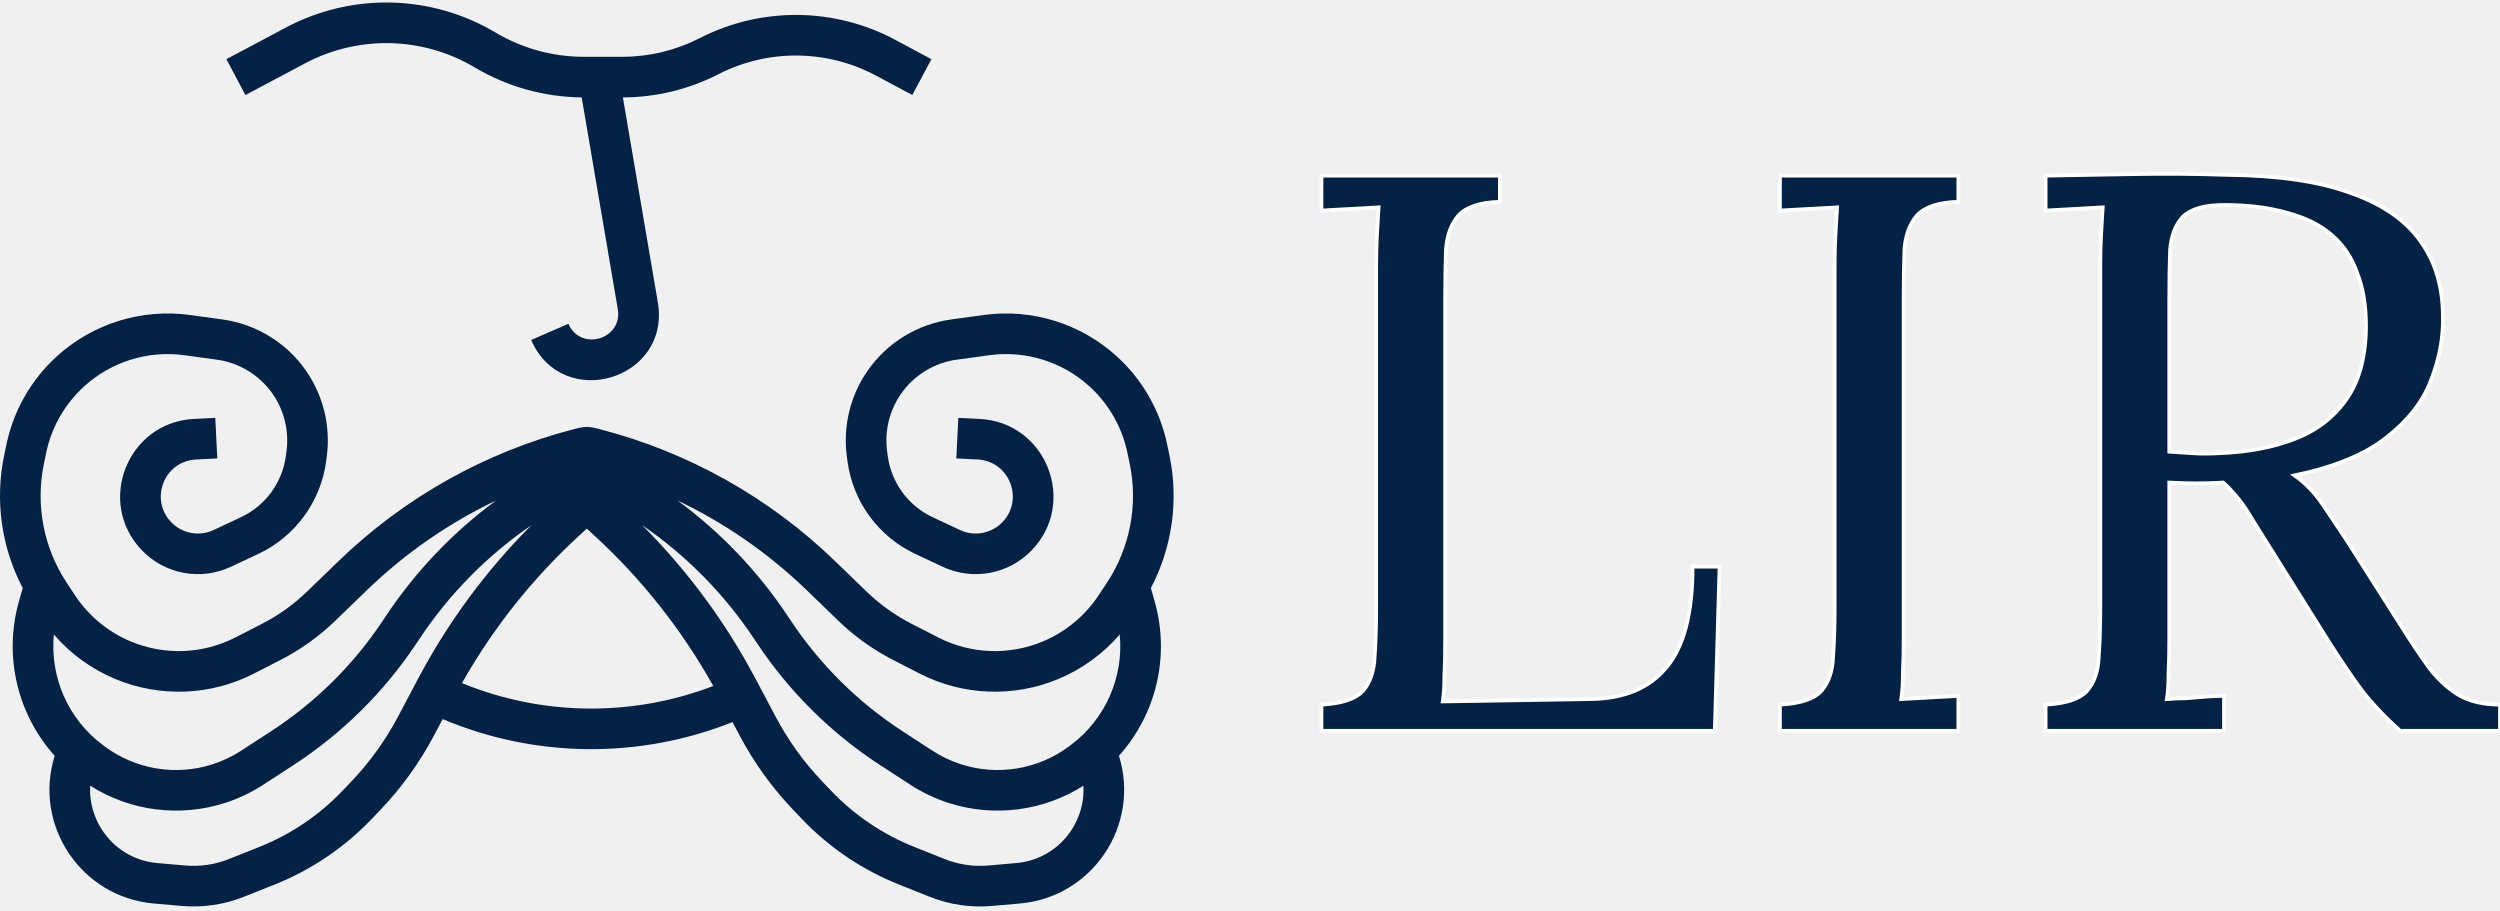
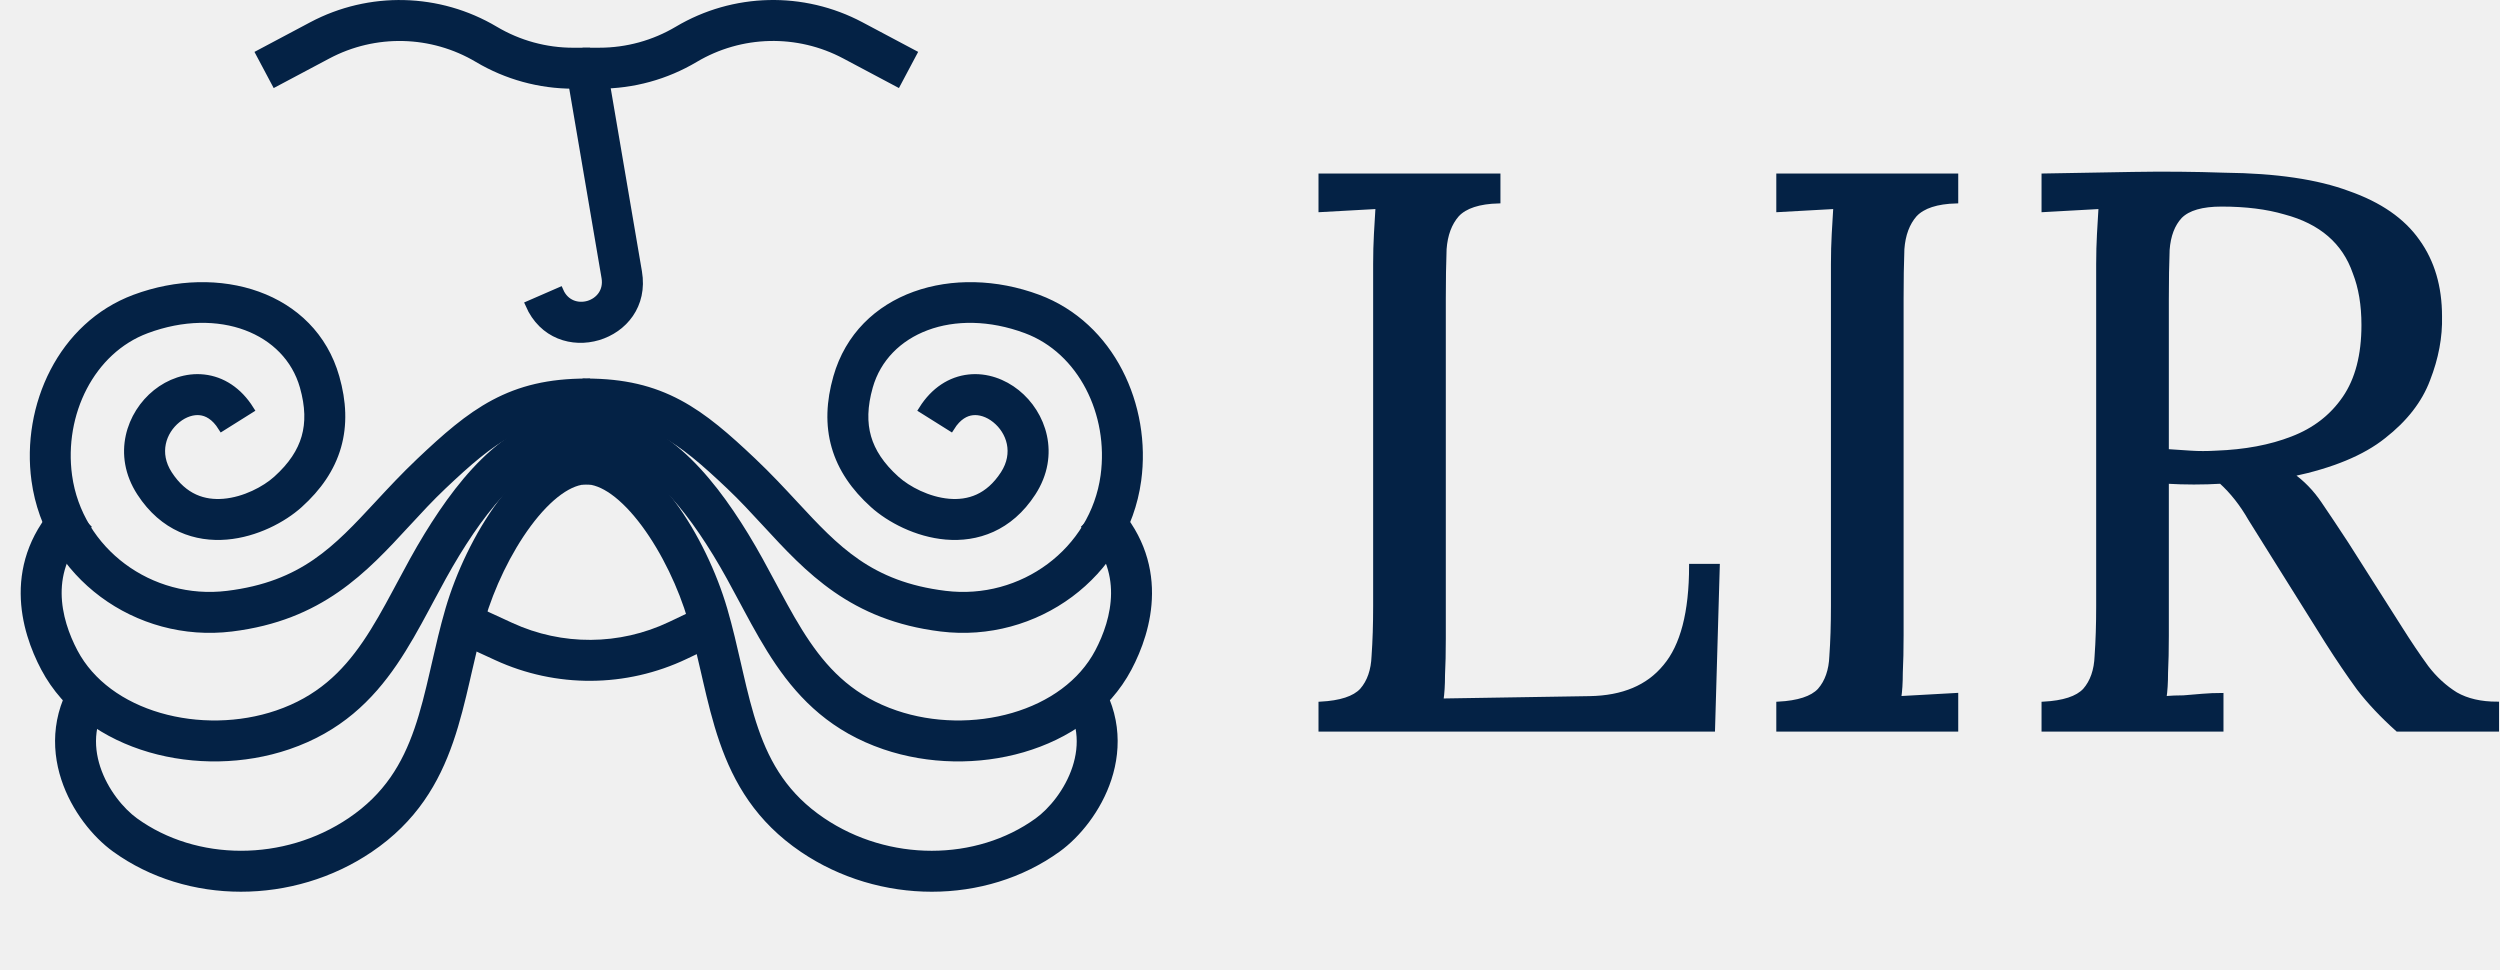
- <svg xmlns="http://www.w3.org/2000/svg" width="662" height="241" viewBox="0 0 662 241" fill="none">
-   <path fill-rule="evenodd" clip-rule="evenodd" d="M117.219 190.414L114.893 194.808C111.102 201.968 106.343 208.571 100.749 214.432L98.442 216.85C91.218 224.42 82.448 230.345 72.729 234.222L64.585 237.471C59.362 239.555 53.724 240.385 48.122 239.896L40.726 239.25C21.407 237.562 8.756 218.442 14.477 200.135C4.642 189.188 0.885 173.784 5.014 159.249L6.018 155.714C0.371 144.952 -1.397 132.506 1.119 120.503L1.714 117.664C3.595 108.692 8.256 100.54 15.034 94.369C24.59 85.668 37.513 81.655 50.317 83.412L58.876 84.587C67.775 85.808 75.764 90.676 80.929 98.023C85.6 104.667 87.598 112.826 86.528 120.876L86.359 122.145C84.936 132.855 78.159 142.104 68.376 146.689L61.124 150.088C53.139 153.83 43.657 152.064 37.554 145.698C25.357 132.973 33.776 111.805 51.38 110.932L57.006 110.653L57.539 121.394L51.913 121.673C43.515 122.089 39.499 132.187 45.318 138.256C48.228 141.293 52.752 142.136 56.561 140.35L63.812 136.952C70.279 133.921 74.758 127.807 75.699 120.728L75.868 119.459C76.582 114.087 75.248 108.642 72.131 104.208C68.684 99.304 63.352 96.056 57.414 95.241L48.855 94.066C39.209 92.743 29.473 95.766 22.274 102.321C17.167 106.97 13.656 113.111 12.239 119.87L11.644 122.71C9.351 133.645 11.531 145.044 17.696 154.362L19.868 157.646C23.467 163.086 28.599 167.334 34.615 169.854C43.575 173.606 53.734 173.212 62.377 168.777L69.393 165.176C73.753 162.939 77.759 160.072 81.283 156.667L89.733 148.502C107.113 131.708 128.546 119.7 151.944 113.647C151.944 113.647 154.141 113.014 155.58 113.042C156.87 113.067 158.828 113.647 158.828 113.647C182.227 119.7 203.659 131.708 221.039 148.502L229.489 156.667C233.013 160.072 237.019 162.939 241.379 165.176L248.396 168.777C257.038 173.212 267.198 173.606 276.158 169.854C282.173 167.334 287.306 163.086 290.904 157.646L293.077 154.362C299.242 145.044 301.421 133.645 299.129 122.71L298.533 119.87C297.116 113.111 293.605 106.97 288.498 102.321C281.299 95.766 271.563 92.743 261.918 94.066L253.358 95.241C247.42 96.056 242.088 99.304 238.641 104.208C235.524 108.642 234.19 114.087 234.904 119.459L235.073 120.728C236.014 127.807 240.493 133.921 246.96 136.952L254.212 140.35C258.021 142.136 262.544 141.293 265.455 138.256C271.273 132.187 267.257 122.089 258.86 121.673L253.234 121.394L253.766 110.653L259.392 110.932C276.997 111.805 285.415 132.973 273.218 145.698C267.116 152.064 257.633 153.83 249.648 150.088L242.396 146.689C232.613 142.104 225.837 132.855 224.413 122.145L224.244 120.876C223.174 112.826 225.173 104.667 229.843 98.023C235.009 90.676 242.998 85.808 251.896 84.587L260.456 83.412C273.259 81.655 286.182 85.668 295.738 94.369C302.517 100.54 307.178 108.692 309.059 117.664L309.654 120.503C312.17 132.506 310.401 144.953 304.753 155.716L305.757 159.249C309.885 173.783 306.129 189.187 296.295 200.133C302.017 218.441 289.366 237.562 270.046 239.25L262.65 239.896C257.048 240.385 251.41 239.555 246.187 237.471L238.043 234.222C228.324 230.345 219.554 224.42 212.33 216.85L210.023 214.432C204.43 208.571 199.67 201.968 195.88 194.808L193.972 191.205C169.341 201.014 141.759 200.777 117.219 190.414ZM155.386 139.98L157.368 141.797C169.935 153.32 180.569 166.777 188.871 181.653C167.457 189.851 143.652 189.62 122.328 180.892C130.567 166.318 141.052 153.123 153.405 141.797L155.386 139.98ZM205.384 189.776L203.711 186.617L202.36 184.018L202.013 183.41L200.062 179.724C192.136 164.753 182.028 151.061 170.081 139.091C181.699 147.067 191.728 157.213 199.59 169.015L200.514 170.401C209.074 183.25 220.165 194.218 233.108 202.634L241.051 207.798C244.196 209.843 247.597 211.461 251.167 212.611C263.209 216.49 276.297 214.776 286.888 208.056C287.459 218.218 279.898 227.594 269.11 228.537L261.714 229.183C257.787 229.526 253.834 228.944 250.172 227.483L242.028 224.234C233.743 220.929 226.268 215.878 220.11 209.425L217.803 207.008C212.891 201.861 208.712 196.063 205.384 189.776ZM280.312 179.773C286.571 177.151 292.109 173.119 296.51 168.019C297.582 179.251 292.763 190.428 283.485 197.33L283.066 197.642C274.857 203.749 264.203 205.512 254.464 202.375C251.799 201.517 249.26 200.309 246.913 198.783L238.97 193.618C227.253 185.999 217.212 176.071 209.463 164.439L208.54 163.053C200.655 151.218 190.786 140.901 179.414 132.533C191.954 138.515 203.497 146.505 213.567 156.235L222.017 164.4C226.3 168.539 231.17 172.024 236.469 174.744L243.486 178.344C254.95 184.228 268.426 184.75 280.312 179.773ZM27.286 197.33C18.007 190.428 13.188 179.25 14.261 168.018C18.662 173.118 24.201 177.151 30.46 179.773C42.346 184.75 55.822 184.228 67.287 178.344L74.303 174.744C79.603 172.024 84.472 168.539 88.755 164.4L97.206 156.235C107.274 146.506 118.815 138.517 131.354 132.535C119.983 140.903 110.115 151.219 102.23 163.053L101.307 164.439C93.558 176.071 83.518 185.999 71.8 193.618L63.857 198.783C61.51 200.309 58.971 201.517 56.307 202.375C46.568 205.512 35.914 203.749 27.705 197.642L27.286 197.33ZM23.884 208.057C23.313 218.219 30.875 227.594 41.662 228.537L49.058 229.183C52.986 229.526 56.939 228.944 60.6 227.483L68.744 224.234C77.029 220.929 84.504 215.878 90.662 209.425L92.97 207.008C97.881 201.861 102.06 196.063 105.389 189.776L110.71 179.724C118.637 164.752 128.746 151.058 140.694 139.087C129.074 147.064 119.044 157.211 111.18 169.015L110.257 170.401C101.697 183.25 90.606 194.218 77.662 202.634L69.719 207.798C66.575 209.843 63.173 211.461 59.604 212.611C47.562 216.49 34.475 214.776 23.884 208.057Z" fill="#042245" />
-   <path fill-rule="evenodd" clip-rule="evenodd" d="M131.203 8.607C114.213 -1.49 93.187 -1.992 75.734 7.281L59.946 15.67L64.992 25.166L80.78 16.777C94.916 9.266 111.947 9.673 125.708 17.852C134.288 22.951 144.06 25.688 154.032 25.792L163.589 81.841C164.954 89.844 153.753 93.183 150.512 85.74L140.652 90.032C148.963 109.123 177.69 100.558 174.19 80.033L164.942 25.795C173.73 25.768 182.389 23.667 190.212 19.66C203.365 12.923 218.986 13.066 232.014 20.042L241.569 25.158L246.646 15.678L237.09 10.561C220.952 1.92 201.603 1.744 185.31 10.088C178.954 13.344 171.915 15.041 164.774 15.041H154.622C146.379 15.041 138.289 12.819 131.203 8.607Z" fill="#042245" />
-   <path d="M349.922 193.514V186.584C355.242 186.304 358.882 185.114 360.842 183.014C362.802 180.774 363.852 177.764 363.992 173.984C364.272 170.064 364.412 165.654 364.412 160.754V70.034C364.412 67.234 364.482 64.574 364.622 62.054C364.762 59.394 364.902 57.014 365.042 54.914C362.522 55.054 360.002 55.194 357.482 55.334C354.962 55.474 352.442 55.614 349.922 55.754V46.514H397.172V53.444C391.992 53.584 388.352 54.774 386.252 57.014C384.292 59.254 383.172 62.264 382.892 66.044C382.752 69.824 382.682 74.234 382.682 79.274V169.364C382.682 173.144 382.612 176.364 382.472 179.024C382.472 181.684 382.332 183.924 382.052 185.744L421.322 185.114C430.142 184.974 436.792 182.174 441.272 176.714C445.892 171.254 448.202 162.364 448.202 150.044H455.342L454.082 193.514H349.922Z" fill="#042245" />
-   <path d="M518.578 53.444C513.398 53.584 509.758 54.774 507.658 57.014C505.698 59.254 504.578 62.264 504.298 66.044C504.158 69.824 504.088 74.234 504.088 79.274V168.524C504.088 172.304 504.018 175.594 503.878 178.394C503.878 181.054 503.738 183.294 503.458 185.114C505.978 184.974 508.498 184.834 511.018 184.694C513.538 184.554 516.058 184.414 518.578 184.274V193.514H471.328V186.584C476.648 186.304 480.288 185.114 482.248 183.014C484.208 180.774 485.258 177.764 485.398 173.984C485.678 170.064 485.818 165.654 485.818 160.754V70.034C485.818 67.234 485.888 64.574 486.028 62.054C486.168 59.394 486.308 57.014 486.448 54.914C483.928 55.054 481.408 55.194 478.888 55.334C476.368 55.474 473.848 55.614 471.328 55.754V46.514H518.578V53.444Z" fill="#042245" />
-   <path d="M541.67 193.514V186.584C546.99 186.304 550.63 185.114 552.59 183.014C554.55 180.774 555.6 177.764 555.74 173.984C556.02 170.064 556.16 165.654 556.16 160.754V70.034C556.16 67.234 556.23 64.574 556.37 62.054C556.51 59.394 556.65 57.014 556.79 54.914C554.27 55.054 551.75 55.194 549.23 55.334C546.71 55.474 544.19 55.614 541.67 55.754V46.514C549.51 46.374 557.42 46.234 565.4 46.094C573.52 45.954 581.64 46.024 589.76 46.304C603.34 46.444 614.26 48.054 622.52 51.134C630.92 54.074 637.08 58.344 641 63.944C644.92 69.404 646.88 76.054 646.88 83.894C647.02 89.354 645.97 94.954 643.73 100.694C641.63 106.294 637.71 111.334 631.97 115.814C626.37 120.294 618.25 123.654 607.61 125.894C610.41 127.854 612.86 130.374 614.96 133.454C617.06 136.534 619.44 140.104 622.1 144.164L636.38 166.634C638.76 170.414 641.07 173.844 643.31 176.924C645.55 179.864 648.14 182.244 651.08 184.064C654.02 185.744 657.66 186.584 662 186.584V193.514H635.54C631.48 189.874 628.05 186.234 625.25 182.594C622.59 178.954 619.79 174.824 616.85 170.204L602.78 147.734C600.96 144.794 598.86 141.434 596.48 137.654C594.24 133.734 591.65 130.444 588.71 127.784C586.47 127.924 584.09 127.994 581.57 127.994C579.19 127.994 576.81 127.924 574.43 127.784V168.524C574.43 172.304 574.36 175.594 574.22 178.394C574.22 181.054 574.08 183.294 573.8 185.114C575.48 184.974 577.16 184.904 578.84 184.904C580.52 184.764 582.2 184.624 583.88 184.484C585.56 184.344 587.24 184.274 588.92 184.274V193.514H541.67ZM587.45 120.014C595.15 119.734 601.87 118.474 607.61 116.234C613.49 113.994 618.11 110.424 621.47 105.524C624.83 100.624 626.51 94.184 626.51 86.204C626.51 80.884 625.74 76.264 624.2 72.344C622.8 68.284 620.56 64.924 617.48 62.264C614.4 59.604 610.48 57.644 605.72 56.384C600.96 54.984 595.36 54.284 588.92 54.284C583.74 54.284 580.1 55.334 578 57.434C576.04 59.534 574.92 62.474 574.64 66.254C574.5 69.894 574.43 74.234 574.43 79.274V119.594C576.67 119.734 578.77 119.874 580.73 120.014C582.83 120.154 585.07 120.154 587.45 120.014Z" fill="#042245" />
-   <path d="M349.922 193.514V186.584C355.242 186.304 358.882 185.114 360.842 183.014C362.802 180.774 363.852 177.764 363.992 173.984C364.272 170.064 364.412 165.654 364.412 160.754V70.034C364.412 67.234 364.482 64.574 364.622 62.054C364.762 59.394 364.902 57.014 365.042 54.914C362.522 55.054 360.002 55.194 357.482 55.334C354.962 55.474 352.442 55.614 349.922 55.754V46.514H397.172V53.444C391.992 53.584 388.352 54.774 386.252 57.014C384.292 59.254 383.172 62.264 382.892 66.044C382.752 69.824 382.682 74.234 382.682 79.274V169.364C382.682 173.144 382.612 176.364 382.472 179.024C382.472 181.684 382.332 183.924 382.052 185.744L421.322 185.114C430.142 184.974 436.792 182.174 441.272 176.714C445.892 171.254 448.202 162.364 448.202 150.044H455.342L454.082 193.514H349.922Z" stroke="white" />
-   <path d="M518.578 53.444C513.398 53.584 509.758 54.774 507.658 57.014C505.698 59.254 504.578 62.264 504.298 66.044C504.158 69.824 504.088 74.234 504.088 79.274V168.524C504.088 172.304 504.018 175.594 503.878 178.394C503.878 181.054 503.738 183.294 503.458 185.114C505.978 184.974 508.498 184.834 511.018 184.694C513.538 184.554 516.058 184.414 518.578 184.274V193.514H471.328V186.584C476.648 186.304 480.288 185.114 482.248 183.014C484.208 180.774 485.258 177.764 485.398 173.984C485.678 170.064 485.818 165.654 485.818 160.754V70.034C485.818 67.234 485.888 64.574 486.028 62.054C486.168 59.394 486.308 57.014 486.448 54.914C483.928 55.054 481.408 55.194 478.888 55.334C476.368 55.474 473.848 55.614 471.328 55.754V46.514H518.578V53.444Z" stroke="white" />
-   <path d="M541.67 193.514V186.584C546.99 186.304 550.63 185.114 552.59 183.014C554.55 180.774 555.6 177.764 555.74 173.984C556.02 170.064 556.16 165.654 556.16 160.754V70.034C556.16 67.234 556.23 64.574 556.37 62.054C556.51 59.394 556.65 57.014 556.79 54.914C554.27 55.054 551.75 55.194 549.23 55.334C546.71 55.474 544.19 55.614 541.67 55.754V46.514C549.51 46.374 557.42 46.234 565.4 46.094C573.52 45.954 581.64 46.024 589.76 46.304C603.34 46.444 614.26 48.054 622.52 51.134C630.92 54.074 637.08 58.344 641 63.944C644.92 69.404 646.88 76.054 646.88 83.894C647.02 89.354 645.97 94.954 643.73 100.694C641.63 106.294 637.71 111.334 631.97 115.814C626.37 120.294 618.25 123.654 607.61 125.894C610.41 127.854 612.86 130.374 614.96 133.454C617.06 136.534 619.44 140.104 622.1 144.164L636.38 166.634C638.76 170.414 641.07 173.844 643.31 176.924C645.55 179.864 648.14 182.244 651.08 184.064C654.02 185.744 657.66 186.584 662 186.584V193.514H635.54C631.48 189.874 628.05 186.234 625.25 182.594C622.59 178.954 619.79 174.824 616.85 170.204L602.78 147.734C600.96 144.794 598.86 141.434 596.48 137.654C594.24 133.734 591.65 130.444 588.71 127.784C586.47 127.924 584.09 127.994 581.57 127.994C579.19 127.994 576.81 127.924 574.43 127.784V168.524C574.43 172.304 574.36 175.594 574.22 178.394C574.22 181.054 574.08 183.294 573.8 185.114C575.48 184.974 577.16 184.904 578.84 184.904C580.52 184.764 582.2 184.624 583.88 184.484C585.56 184.344 587.24 184.274 588.92 184.274V193.514H541.67ZM587.45 120.014C595.15 119.734 601.87 118.474 607.61 116.234C613.49 113.994 618.11 110.424 621.47 105.524C624.83 100.624 626.51 94.184 626.51 86.204C626.51 80.884 625.74 76.264 624.2 72.344C622.8 68.284 620.56 64.924 617.48 62.264C614.4 59.604 610.48 57.644 605.72 56.384C600.96 54.984 595.36 54.284 588.92 54.284C583.74 54.284 580.1 55.334 578 57.434C576.04 59.534 574.92 62.474 574.64 66.254C574.5 69.894 574.43 74.234 574.43 79.274V119.594C576.67 119.734 578.77 119.874 580.73 120.014C582.83 120.154 585.07 120.154 587.45 120.014Z" stroke="white" />
+ <svg xmlns="http://www.w3.org/2000/svg" width="663" height="257" viewBox="0 0 663 257" fill="none">
+   <path d="M350.168 193.514V186.584C355.488 186.304 359.128 185.114 361.088 183.014C363.048 180.774 364.098 177.764 364.238 173.984C364.518 170.064 364.658 165.654 364.658 160.754V70.034C364.658 67.234 364.728 64.574 364.868 62.054C365.008 59.394 365.148 57.014 365.288 54.914C362.768 55.054 360.248 55.194 357.728 55.334C355.208 55.474 352.688 55.614 350.168 55.754V46.514H397.418V53.444C392.238 53.584 388.598 54.774 386.498 57.014C384.538 59.254 383.418 62.264 383.138 66.044C382.998 69.824 382.928 74.234 382.928 79.274V169.364C382.928 173.144 382.858 176.364 382.718 179.024C382.718 181.684 382.578 183.924 382.298 185.744L421.568 185.114C430.388 184.974 437.038 182.174 441.518 176.714C446.138 171.254 448.448 162.364 448.448 150.044H455.588L454.328 193.514H350.168Z" fill="#042245" />
+   <path d="M518.824 53.444C513.644 53.584 510.004 54.774 507.904 57.014C505.944 59.254 504.824 62.264 504.544 66.044C504.404 69.824 504.335 74.234 504.335 79.274V168.524C504.335 172.304 504.264 175.594 504.124 178.394C504.124 181.054 503.984 183.294 503.704 185.114C506.224 184.974 508.744 184.834 511.264 184.694C513.784 184.554 516.304 184.414 518.824 184.274V193.514H471.575V186.584C476.895 186.304 480.535 185.114 482.495 183.014C484.455 180.774 485.505 177.764 485.645 173.984C485.925 170.064 486.065 165.654 486.065 160.754V70.034C486.065 67.234 486.135 64.574 486.275 62.054C486.415 59.394 486.555 57.014 486.695 54.914C484.175 55.054 481.655 55.194 479.135 55.334C476.615 55.474 474.095 55.614 471.575 55.754V46.514H518.824V53.444Z" fill="#042245" />
+   <path d="M541.916 193.514V186.584C547.236 186.304 550.876 185.114 552.836 183.014C554.796 180.774 555.846 177.764 555.986 173.984C556.266 170.064 556.406 165.654 556.406 160.754V70.034C556.406 67.234 556.476 64.574 556.616 62.054C556.756 59.394 556.896 57.014 557.036 54.914C554.516 55.054 551.996 55.194 549.476 55.334C546.956 55.474 544.436 55.614 541.916 55.754V46.514C549.756 46.374 557.666 46.234 565.646 46.094C573.766 45.954 581.886 46.024 590.006 46.304C603.586 46.444 614.506 48.054 622.766 51.134C631.166 54.074 637.326 58.344 641.246 63.944C645.166 69.404 647.126 76.054 647.126 83.894C647.266 89.354 646.216 94.954 643.976 100.694C641.876 106.294 637.956 111.334 632.216 115.814C626.616 120.294 618.496 123.654 607.856 125.894C610.656 127.854 613.106 130.374 615.206 133.454C617.306 136.534 619.686 140.104 622.346 144.164L636.626 166.634C639.006 170.414 641.316 173.844 643.556 176.924C645.796 179.864 648.386 182.244 651.326 184.064C654.266 185.744 657.906 186.584 662.246 186.584V193.514H635.786C631.726 189.874 628.296 186.234 625.496 182.594C622.836 178.954 620.036 174.824 617.096 170.204L603.026 147.734C601.206 144.794 599.106 141.434 596.726 137.654C594.486 133.734 591.896 130.444 588.956 127.784C586.716 127.924 584.336 127.994 581.816 127.994C579.436 127.994 577.056 127.924 574.676 127.784V168.524C574.676 172.304 574.606 175.594 574.466 178.394C574.466 181.054 574.326 183.294 574.046 185.114C575.726 184.974 577.406 184.904 579.086 184.904C580.766 184.764 582.446 184.624 584.126 184.484C585.806 184.344 587.486 184.274 589.166 184.274V193.514H541.916ZM587.696 120.014C595.396 119.734 602.116 118.474 607.856 116.234C613.736 113.994 618.356 110.424 621.716 105.524C625.076 100.624 626.756 94.184 626.756 86.204C626.756 80.884 625.986 76.264 624.446 72.344C623.046 68.284 620.806 64.924 617.726 62.264C614.646 59.604 610.726 57.644 605.966 56.384C601.206 54.984 595.606 54.284 589.166 54.284C583.986 54.284 580.346 55.334 578.246 57.434C576.286 59.534 575.166 62.474 574.886 66.254C574.746 69.894 574.676 74.234 574.676 79.274V119.594C576.916 119.734 579.016 119.874 580.976 120.014C583.076 120.154 585.316 120.154 587.696 120.014Z" fill="#042245" />
+   <path d="M350.168 193.514V186.584C355.488 186.304 359.128 185.114 361.088 183.014C363.048 180.774 364.098 177.764 364.238 173.984C364.518 170.064 364.658 165.654 364.658 160.754V70.034C364.658 67.234 364.728 64.574 364.868 62.054C365.008 59.394 365.148 57.014 365.288 54.914C362.768 55.054 360.248 55.194 357.728 55.334C355.208 55.474 352.688 55.614 350.168 55.754V46.514H397.418V53.444C392.238 53.584 388.598 54.774 386.498 57.014C384.538 59.254 383.418 62.264 383.138 66.044C382.998 69.824 382.928 74.234 382.928 79.274V169.364C382.928 173.144 382.858 176.364 382.718 179.024C382.718 181.684 382.578 183.924 382.298 185.744L421.568 185.114C430.388 184.974 437.038 182.174 441.518 176.714C446.138 171.254 448.448 162.364 448.448 150.044H455.588L454.328 193.514H350.168Z" stroke="#042245" />
+   <path d="M518.824 53.444C513.644 53.584 510.004 54.774 507.904 57.014C505.944 59.254 504.824 62.264 504.544 66.044C504.404 69.824 504.335 74.234 504.335 79.274V168.524C504.335 172.304 504.264 175.594 504.124 178.394C504.124 181.054 503.984 183.294 503.704 185.114C506.224 184.974 508.744 184.834 511.264 184.694C513.784 184.554 516.304 184.414 518.824 184.274V193.514H471.575V186.584C476.895 186.304 480.535 185.114 482.495 183.014C484.455 180.774 485.505 177.764 485.645 173.984C485.925 170.064 486.065 165.654 486.065 160.754V70.034C486.065 67.234 486.135 64.574 486.275 62.054C486.415 59.394 486.555 57.014 486.695 54.914C484.175 55.054 481.655 55.194 479.135 55.334C476.615 55.474 474.095 55.614 471.575 55.754V46.514H518.824V53.444Z" stroke="#042245" />
+   <path d="M541.916 193.514V186.584C547.236 186.304 550.876 185.114 552.836 183.014C554.796 180.774 555.846 177.764 555.986 173.984C556.266 170.064 556.406 165.654 556.406 160.754V70.034C556.406 67.234 556.476 64.574 556.616 62.054C556.756 59.394 556.896 57.014 557.036 54.914C554.516 55.054 551.996 55.194 549.476 55.334C546.956 55.474 544.436 55.614 541.916 55.754V46.514C549.756 46.374 557.666 46.234 565.646 46.094C573.766 45.954 581.886 46.024 590.006 46.304C603.586 46.444 614.506 48.054 622.766 51.134C631.166 54.074 637.326 58.344 641.246 63.944C645.166 69.404 647.126 76.054 647.126 83.894C647.266 89.354 646.216 94.954 643.976 100.694C641.876 106.294 637.956 111.334 632.216 115.814C626.616 120.294 618.496 123.654 607.856 125.894C610.656 127.854 613.106 130.374 615.206 133.454C617.306 136.534 619.686 140.104 622.346 144.164L636.626 166.634C639.006 170.414 641.316 173.844 643.556 176.924C645.796 179.864 648.386 182.244 651.326 184.064C654.266 185.744 657.906 186.584 662.246 186.584V193.514H635.786C631.726 189.874 628.296 186.234 625.496 182.594C622.836 178.954 620.036 174.824 617.096 170.204L603.026 147.734C601.206 144.794 599.106 141.434 596.726 137.654C594.486 133.734 591.896 130.444 588.956 127.784C586.716 127.924 584.336 127.994 581.816 127.994C579.436 127.994 577.056 127.924 574.676 127.784V168.524C574.676 172.304 574.606 175.594 574.466 178.394C574.466 181.054 574.326 183.294 574.046 185.114C575.726 184.974 577.406 184.904 579.086 184.904C580.766 184.764 582.446 184.624 584.126 184.484C585.806 184.344 587.486 184.274 589.166 184.274V193.514H541.916ZM587.696 120.014C595.396 119.734 602.116 118.474 607.856 116.234C613.736 113.994 618.356 110.424 621.716 105.524C625.076 100.624 626.756 94.184 626.756 86.204C626.756 80.884 625.986 76.264 624.446 72.344C623.046 68.284 620.806 64.924 617.726 62.264C614.646 59.604 610.726 57.644 605.966 56.384C601.206 54.984 595.606 54.284 589.166 54.284C583.986 54.284 580.346 55.334 578.246 57.434C576.286 59.534 575.166 62.474 574.886 66.254C574.746 69.894 574.676 74.234 574.676 79.274V119.594C576.916 119.734 579.016 119.874 580.976 120.014C583.076 120.154 585.316 120.154 587.696 120.014Z" stroke="#042245" />
+   <path fill-rule="evenodd" clip-rule="evenodd" d="M160.171 18.845L169.253 72.107C172.273 89.82 147.482 97.211 140.31 80.736L148.435 77.198C151.429 84.076 161.778 80.99 160.517 73.596L151.435 20.334L160.171 18.845Z" fill="#042245" stroke="#042245" stroke-width="2" />
+   <path fill-rule="evenodd" clip-rule="evenodd" d="M82.73 6.794C97.997 -1.318 116.39 -0.878 131.252 7.955C137.535 11.688 144.708 13.659 152.017 13.659H155.492V22.521H152.017C143.115 22.521 134.377 20.121 126.725 15.573C114.523 8.321 99.423 7.96 86.888 14.62L72.994 22.003L68.835 14.177L82.73 6.794Z" fill="#042245" stroke="#042245" stroke-width="2" />
+   <path fill-rule="evenodd" clip-rule="evenodd" d="M228.249 6.788C212.982 -1.324 194.589 -0.884 179.727 7.949C173.444 11.682 166.271 13.653 158.962 13.653H155.487V22.515H158.962C167.864 22.515 176.602 20.115 184.254 15.567C196.456 8.315 211.556 7.954 224.091 14.614L237.985 21.997L242.144 14.171L228.249 6.788Z" fill="#042245" stroke="#042245" stroke-width="2" />
+   <path fill-rule="evenodd" clip-rule="evenodd" d="M131.766 174.164L121.597 169.485L125.301 161.434L135.471 166.114C148.94 172.313 164.466 172.215 177.855 165.846L187.078 161.459L190.885 169.462L181.662 173.849C165.899 181.346 147.622 181.462 131.766 174.164Z" fill="#042245" stroke="#042245" stroke-width="2" />
+   <path fill-rule="evenodd" clip-rule="evenodd" d="M230.497 102.494C234.779 87.451 252.857 80.236 272.149 87.418C286.868 92.897 295.121 109.719 292.871 126.185C290.141 146.153 271.146 160.2 250.678 157.688C230.595 155.223 221.684 145.62 210.654 133.733C207.298 130.117 203.746 126.289 199.623 122.386C192.841 115.965 186.819 110.636 179.976 106.986C172.987 103.258 165.372 101.39 155.485 101.39V110.252C164.126 110.252 170.272 111.853 175.805 114.805C181.485 117.835 186.745 122.398 193.531 128.822C196.881 131.993 199.993 135.367 203.11 138.746C214.53 151.128 226.024 163.59 249.598 166.483C274.594 169.551 298.227 152.434 301.651 127.385C304.335 107.748 294.67 86.345 275.241 79.112C253.112 70.875 228.198 78.202 221.974 100.068C220.132 106.539 219.862 112.659 221.525 118.435C223.187 124.212 226.668 129.251 231.67 133.753C235.944 137.6 243.125 141.435 250.882 142.098C258.966 142.788 267.647 139.979 273.727 130.606C280.261 120.532 276.425 109.763 269.546 104.252C266.1 101.491 261.62 99.8 256.952 100.309C252.144 100.833 247.773 103.622 244.643 108.611L252.149 113.321C254.031 110.322 256.138 109.312 257.912 109.119C259.825 108.91 262.029 109.584 264.005 111.168C267.97 114.344 269.929 120.177 266.292 125.783C262.202 132.089 256.862 133.714 251.636 133.268C246.081 132.794 240.66 129.922 237.598 127.166C233.534 123.508 231.146 119.824 230.041 115.984C228.936 112.144 229 107.753 230.497 102.494Z" fill="#042245" stroke="#042245" stroke-width="2" />
+   <path fill-rule="evenodd" clip-rule="evenodd" d="M80.496 102.494C76.213 87.451 58.136 80.236 38.844 87.418C24.124 92.897 15.871 109.719 18.122 126.185C20.852 146.153 39.846 160.2 60.315 157.688C80.398 155.223 89.308 145.62 100.339 133.733C103.695 130.117 107.247 126.289 111.369 122.386C118.152 115.965 124.174 110.636 131.016 106.986C138.006 103.258 145.621 101.39 155.508 101.39V110.252C146.867 110.252 140.721 111.853 135.188 114.805C129.508 117.835 124.248 122.398 117.462 128.822C114.111 131.993 111 135.367 107.883 138.746C96.463 151.128 84.969 163.59 61.394 166.483C36.399 169.551 12.766 152.434 9.342 127.385C6.658 107.748 16.323 86.345 35.752 79.112C57.88 70.875 82.795 78.202 89.019 100.068C90.861 106.539 91.13 112.659 89.468 118.435C87.806 124.212 84.325 129.251 79.323 133.753C75.049 137.6 67.867 141.435 60.111 142.098C52.026 142.788 43.346 139.979 37.266 130.606C30.732 120.532 34.568 109.763 41.447 104.252C44.892 101.491 49.372 99.8 54.041 100.309C58.848 100.833 63.22 103.622 66.35 108.611L58.843 113.321C56.962 110.322 54.854 109.312 53.081 109.119C51.168 108.91 48.964 109.584 46.988 111.168C43.023 114.344 41.064 120.177 44.701 125.783C48.791 132.089 54.131 133.714 59.357 133.268C64.912 132.794 70.332 129.922 73.394 127.166C77.459 123.508 79.847 119.824 80.952 115.984C82.057 112.144 81.993 107.753 80.496 102.494Z" fill="#042245" stroke="#042245" stroke-width="2" />
+   <path fill-rule="evenodd" clip-rule="evenodd" d="M295.65 157.388C295.612 163.191 293.598 168.707 291.34 172.978C286.96 181.263 278.707 187.113 268.728 190.021C258.751 192.928 247.412 192.768 237.458 189.374C226.411 185.607 219.552 178.961 213.914 170.705C211.054 166.517 208.533 161.95 205.919 157.079C205.576 156.439 205.231 155.794 204.883 155.144C202.615 150.902 200.239 146.458 197.569 142.102C192.597 133.989 186.856 126.058 180.053 120.127C173.199 114.151 165.06 110.034 155.448 110.034L155.448 118.896C162.323 118.896 168.475 121.789 174.23 126.807C180.036 131.869 185.223 138.915 190.014 146.732C192.537 150.849 194.779 155.042 197.056 159.3C197.406 159.955 197.757 160.611 198.11 161.269C200.727 166.146 203.443 171.085 206.595 175.702C212.982 185.055 221.25 193.21 234.597 197.762C246.32 201.759 259.524 201.933 271.207 198.529C282.889 195.125 293.412 188.02 299.175 177.12C301.82 172.115 304.461 165.167 304.512 157.446C304.564 149.572 301.909 141.129 294.356 133.49L288.055 139.721C293.864 145.597 295.687 151.738 295.65 157.388Z" fill="#042245" stroke="#042245" stroke-width="2" />
+   <path fill-rule="evenodd" clip-rule="evenodd" d="M15.349 157.388C15.387 163.191 17.401 168.707 19.659 172.978C24.039 181.263 32.292 187.113 42.271 190.021C52.248 192.928 63.587 192.768 73.541 189.374C84.588 185.607 91.448 178.961 97.085 170.705C99.945 166.517 102.466 161.95 105.08 157.079C105.423 156.439 105.768 155.794 106.116 155.144C108.384 150.902 110.76 146.458 113.43 142.102C118.402 133.989 124.143 126.058 130.946 120.127C137.8 114.151 145.939 110.034 155.551 110.034L155.551 118.896C148.676 118.896 142.524 121.789 136.769 126.807C130.963 131.869 125.776 138.915 120.985 146.732C118.462 150.849 116.22 155.042 113.943 159.3C113.593 159.955 113.242 160.611 112.889 161.269C110.272 166.146 107.556 171.085 104.404 175.702C98.017 185.055 89.749 193.21 76.401 197.762C64.679 201.759 51.475 201.933 39.792 198.529C28.11 195.125 17.587 188.02 11.825 177.12C9.179 172.115 6.538 165.167 6.487 157.446C6.435 149.572 9.09 141.129 16.643 133.49L22.944 139.721C17.135 145.597 15.312 151.738 15.349 157.388Z" fill="#042245" stroke="#042245" stroke-width="2" />
+   <path fill-rule="evenodd" clip-rule="evenodd" d="M285.375 203.673C283.327 209.936 278.959 215.168 275.238 217.854C259.094 229.506 235.482 229.627 217.962 217.777C208.294 211.239 203.424 203.023 200.155 193.575C198.497 188.782 197.265 183.713 196.024 178.326C195.861 177.619 195.698 176.906 195.533 176.187C194.46 171.498 193.337 166.586 191.906 161.681C189.16 152.264 184.23 141.802 178.145 133.601C175.099 129.496 171.661 125.818 167.929 123.131C164.206 120.45 159.94 118.583 155.352 118.583L155.352 127.444C157.491 127.444 159.973 128.323 162.751 130.323C165.519 132.316 168.334 135.251 171.028 138.881C176.421 146.15 180.914 155.641 183.399 164.162C184.75 168.797 185.811 173.432 186.889 178.139C187.055 178.862 187.221 179.588 187.388 180.315C188.631 185.709 189.952 191.189 191.78 196.472C195.483 207.175 201.316 217.217 212.997 225.118C233.418 238.93 261.092 238.993 280.424 225.04C285.555 221.337 291.125 214.6 293.798 206.429C296.536 198.061 296.241 188.073 289.259 178.628L282.133 183.896C287.161 190.697 287.36 197.607 285.375 203.673Z" fill="#042245" stroke="#042245" stroke-width="2" />
+   <path fill-rule="evenodd" clip-rule="evenodd" d="M25.632 203.669C27.681 209.932 32.048 215.164 35.77 217.85C51.913 229.502 75.525 229.624 93.046 217.773C102.713 211.235 107.584 203.019 110.853 193.571C112.511 188.778 113.742 183.709 114.983 178.322C115.146 177.615 115.309 176.902 115.474 176.183C116.547 171.494 117.671 166.582 119.101 161.677C121.847 152.26 126.777 141.798 132.863 133.597C135.908 129.492 139.346 125.814 143.079 123.127C146.802 120.447 151.067 118.579 155.656 118.579L155.656 127.441C153.516 127.441 151.034 128.319 148.256 130.319C145.488 132.312 142.673 135.247 139.979 138.877C134.586 146.146 130.094 155.637 127.609 164.158C126.257 168.793 125.196 173.428 124.118 178.135C123.953 178.858 123.787 179.584 123.619 180.312C122.376 185.705 121.055 191.185 119.227 196.468C115.525 207.171 109.691 217.213 98.01 225.114C77.589 238.926 49.915 238.989 30.583 225.036C25.453 221.333 19.882 214.596 17.209 206.425C14.472 198.057 14.766 188.069 21.748 178.624L28.874 183.892C23.847 190.693 23.647 197.603 25.632 203.669Z" fill="#042245" stroke="#042245" stroke-width="2" />
</svg>
